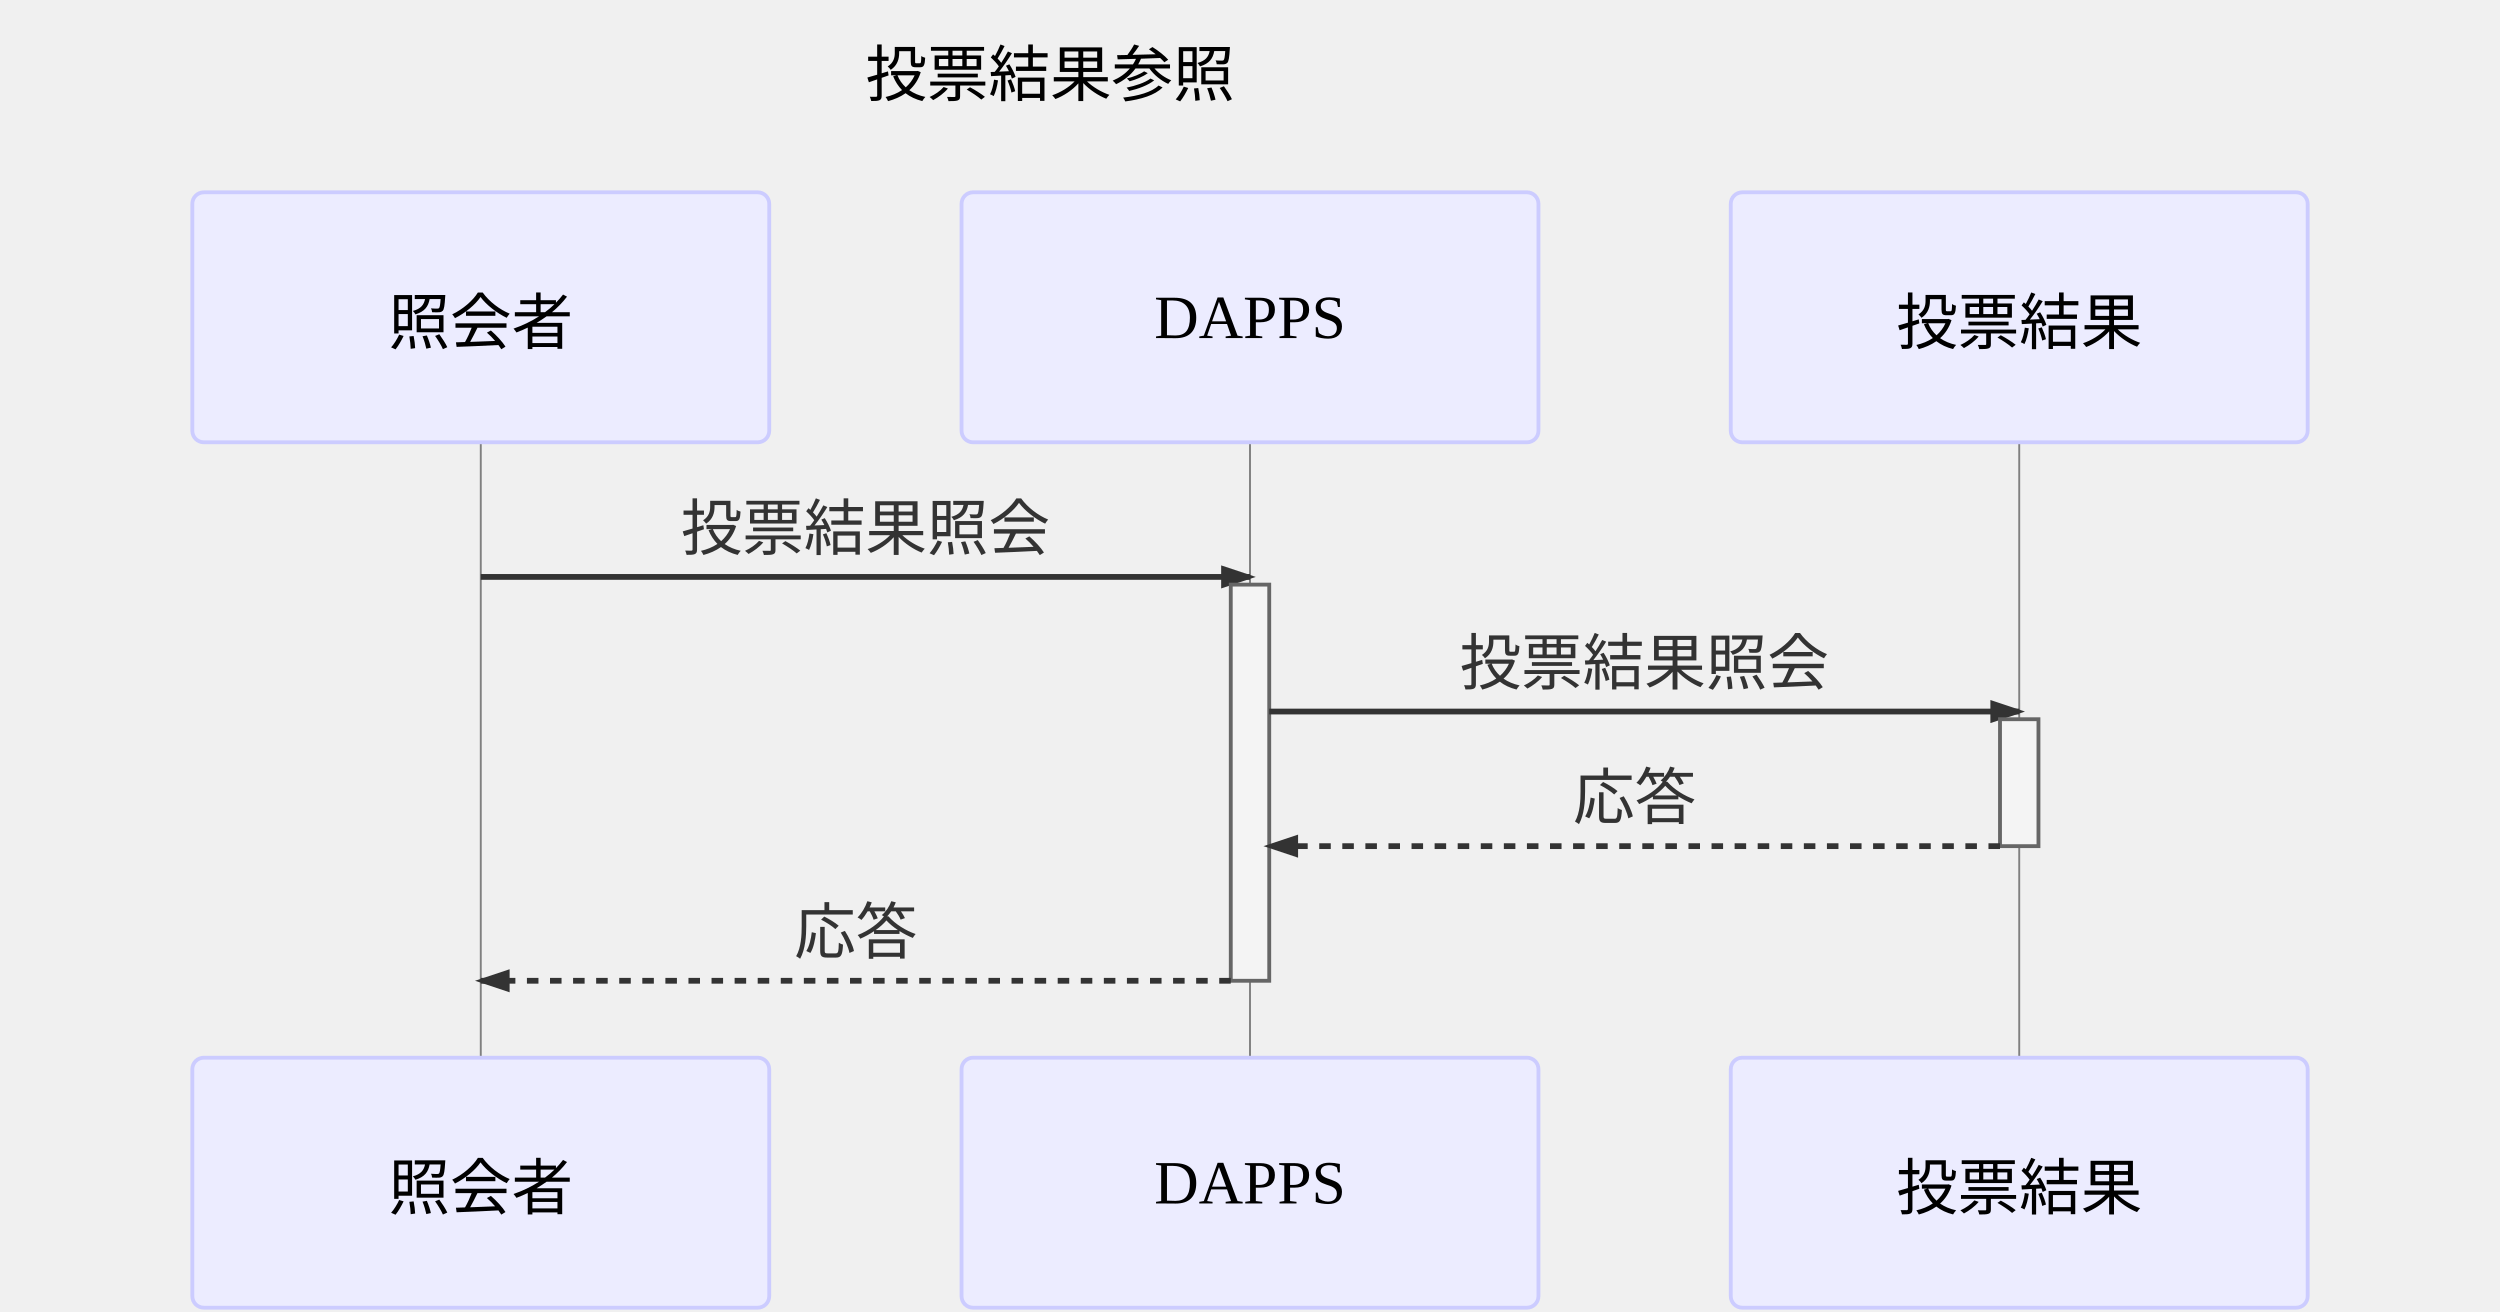
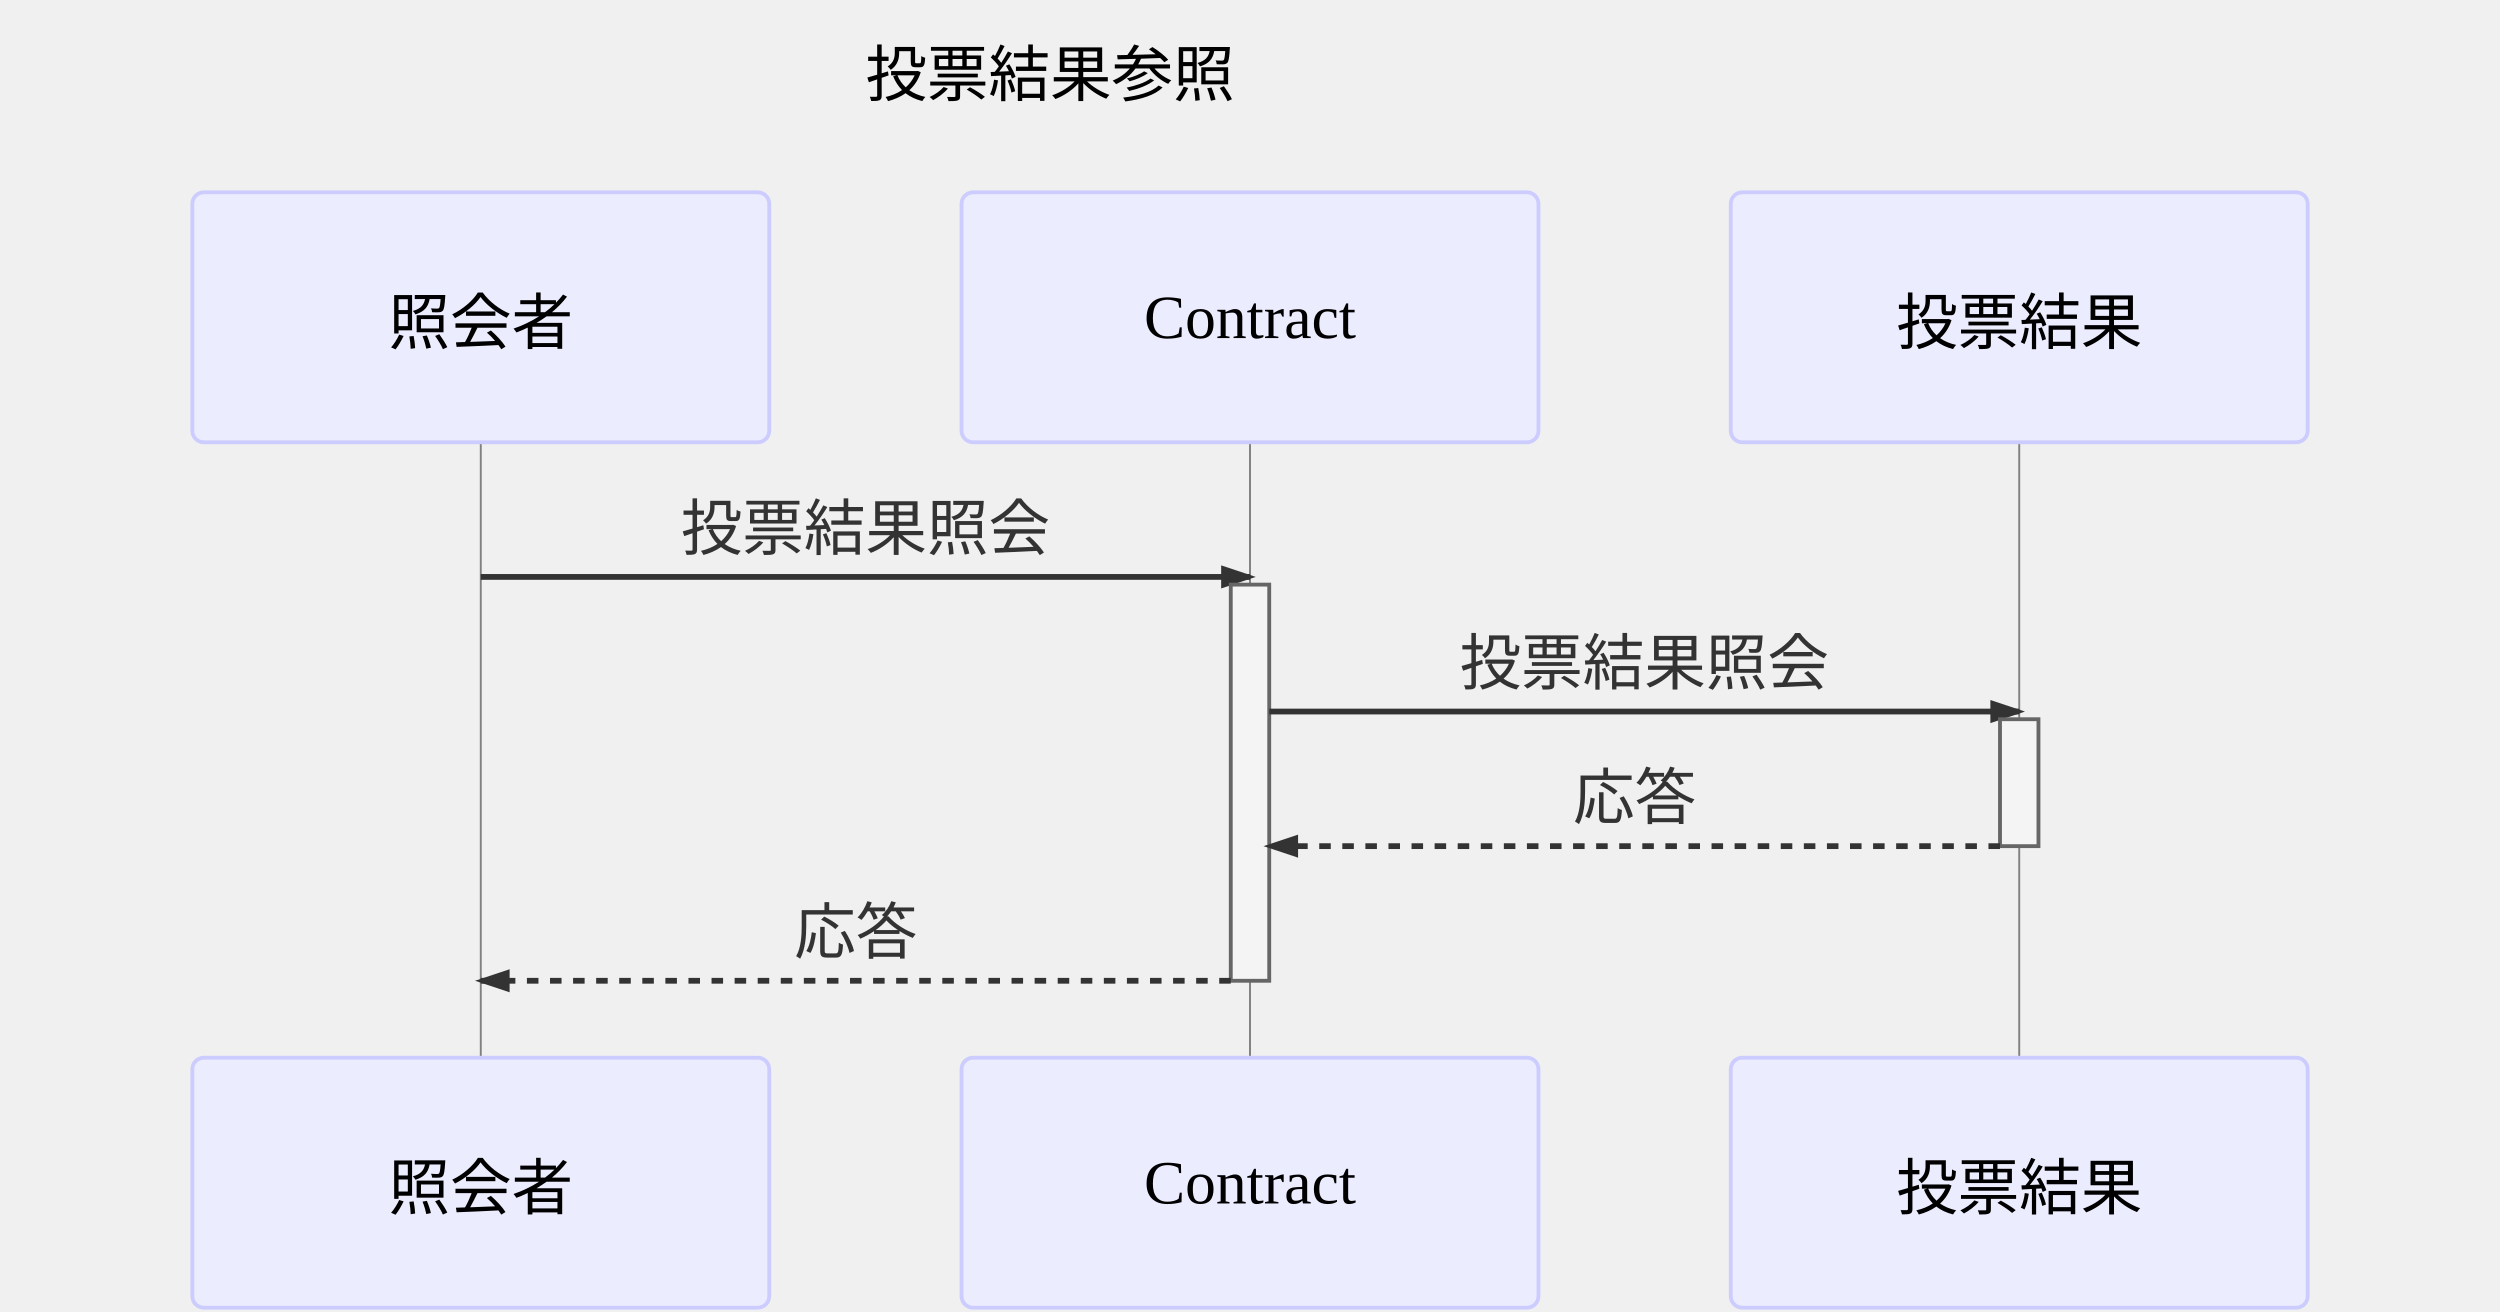
- <svg xmlns="http://www.w3.org/2000/svg" id="mermaid-1548820558552" width="100%" height="100%" style="max-width:650px;" viewBox="-50 -50 650 341">
-   <style>#mermaid-1548820558552 .label{font-family:trebuchet ms,verdana,arial;color:#333}#mermaid-1548820558552 .node circle,#mermaid-1548820558552 .node ellipse,#mermaid-1548820558552 .node polygon,#mermaid-1548820558552 .node rect{fill:#ececff;stroke:#9370db;stroke-width:1px}#mermaid-1548820558552 .node.clickable{cursor:pointer}#mermaid-1548820558552 .arrowheadPath{fill:#333}#mermaid-1548820558552 .edgePath .path{stroke:#333;stroke-width:1.5px}#mermaid-1548820558552 .edgeLabel{background-color:#e8e8e8}#mermaid-1548820558552 .cluster rect{fill:#ffffde!important;stroke:#aa3!important;stroke-width:1px!important}#mermaid-1548820558552 .cluster text{fill:#333}#mermaid-1548820558552 div.mermaidTooltip{position:absolute;text-align:center;max-width:200px;padding:2px;font-family:trebuchet ms,verdana,arial;font-size:12px;background:#ffffde;border:1px solid #aa3;border-radius:2px;pointer-events:none;z-index:100}#mermaid-1548820558552 .actor{stroke:#ccf;fill:#ececff}#mermaid-1548820558552 text.actor{fill:#000;stroke:none}#mermaid-1548820558552 .actor-line{stroke:grey}#mermaid-1548820558552 .messageLine0{marker-end:"url(#arrowhead)"}#mermaid-1548820558552 .messageLine0,#mermaid-1548820558552 .messageLine1{stroke-width:1.5;stroke-dasharray:"2 2";stroke:#333}#mermaid-1548820558552 #arrowhead{fill:#333}#mermaid-1548820558552 #crosshead path{fill:#333!important;stroke:#333!important}#mermaid-1548820558552 .messageText{fill:#333;stroke:none}#mermaid-1548820558552 .labelBox{stroke:#ccf;fill:#ececff}#mermaid-1548820558552 .labelText,#mermaid-1548820558552 .loopText{fill:#000;stroke:none}#mermaid-1548820558552 .loopLine{stroke-width:2;stroke-dasharray:"2 2";marker-end:"url(#arrowhead)";stroke:#ccf}#mermaid-1548820558552 .note{stroke:#aa3;fill:#fff5ad}#mermaid-1548820558552 .noteText{fill:#000;stroke:none;font-family:trebuchet ms,verdana,arial;font-size:14px}#mermaid-1548820558552 .section{stroke:none;opacity:.2}#mermaid-1548820558552 .section0{fill:rgba(102,102,255,.49)}#mermaid-1548820558552 .section2{fill:#fff400}#mermaid-1548820558552 .section1,#mermaid-1548820558552 .section3{fill:#fff;opacity:.2}#mermaid-1548820558552 .sectionTitle0,#mermaid-1548820558552 .sectionTitle1,#mermaid-1548820558552 .sectionTitle2,#mermaid-1548820558552 .sectionTitle3{fill:#333}#mermaid-1548820558552 .sectionTitle{text-anchor:start;font-size:11px;text-height:14px}#mermaid-1548820558552 .grid .tick{stroke:#d3d3d3;opacity:.3;shape-rendering:crispEdges}#mermaid-1548820558552 .grid path{stroke-width:0}#mermaid-1548820558552 .today{fill:none;stroke:red;stroke-width:2px}#mermaid-1548820558552 .task{stroke-width:2}#mermaid-1548820558552 .taskText{text-anchor:middle;font-size:11px}#mermaid-1548820558552 .taskTextOutsideRight{fill:#000;text-anchor:start;font-size:11px}#mermaid-1548820558552 .taskTextOutsideLeft{fill:#000;text-anchor:end;font-size:11px}#mermaid-1548820558552 .taskText0,#mermaid-1548820558552 .taskText1,#mermaid-1548820558552 .taskText2,#mermaid-1548820558552 .taskText3{fill:#fff}#mermaid-1548820558552 .task0,#mermaid-1548820558552 .task1,#mermaid-1548820558552 .task2,#mermaid-1548820558552 .task3{fill:#8a90dd;stroke:#534fbc}#mermaid-1548820558552 .taskTextOutside0,#mermaid-1548820558552 .taskTextOutside1,#mermaid-1548820558552 .taskTextOutside2,#mermaid-1548820558552 .taskTextOutside3{fill:#000}#mermaid-1548820558552 .active0,#mermaid-1548820558552 .active1,#mermaid-1548820558552 .active2,#mermaid-1548820558552 .active3{fill:#bfc7ff;stroke:#534fbc}#mermaid-1548820558552 .activeText0,#mermaid-1548820558552 .activeText1,#mermaid-1548820558552 .activeText2,#mermaid-1548820558552 .activeText3{fill:#000!important}#mermaid-1548820558552 .done0,#mermaid-1548820558552 .done1,#mermaid-1548820558552 .done2,#mermaid-1548820558552 .done3{stroke:grey;fill:#d3d3d3;stroke-width:2}#mermaid-1548820558552 .doneText0,#mermaid-1548820558552 .doneText1,#mermaid-1548820558552 .doneText2,#mermaid-1548820558552 .doneText3{fill:#000!important}#mermaid-1548820558552 .crit0,#mermaid-1548820558552 .crit1,#mermaid-1548820558552 .crit2,#mermaid-1548820558552 .crit3{stroke:#f88;fill:red;stroke-width:2}#mermaid-1548820558552 .activeCrit0,#mermaid-1548820558552 .activeCrit1,#mermaid-1548820558552 .activeCrit2,#mermaid-1548820558552 .activeCrit3{stroke:#f88;fill:#bfc7ff;stroke-width:2}#mermaid-1548820558552 .doneCrit0,#mermaid-1548820558552 .doneCrit1,#mermaid-1548820558552 .doneCrit2,#mermaid-1548820558552 .doneCrit3{stroke:#f88;fill:#d3d3d3;stroke-width:2;cursor:pointer;shape-rendering:crispEdges}#mermaid-1548820558552 .activeCritText0,#mermaid-1548820558552 .activeCritText1,#mermaid-1548820558552 .activeCritText2,#mermaid-1548820558552 .activeCritText3,#mermaid-1548820558552 .doneCritText0,#mermaid-1548820558552 .doneCritText1,#mermaid-1548820558552 .doneCritText2,#mermaid-1548820558552 .doneCritText3{fill:#000!important}#mermaid-1548820558552 .titleText{text-anchor:middle;font-size:18px;fill:#000}#mermaid-1548820558552 g.classGroup text{fill:#9370db;stroke:none;font-family:trebuchet ms,verdana,arial;font-size:10px}#mermaid-1548820558552 g.classGroup rect{fill:#ececff;stroke:#9370db}#mermaid-1548820558552 g.classGroup line{stroke:#9370db;stroke-width:1}#mermaid-1548820558552 .classLabel .box{stroke:none;stroke-width:0;fill:#ececff;opacity:.5}#mermaid-1548820558552 .classLabel .label{fill:#9370db;font-size:10px}#mermaid-1548820558552 .relation{stroke:#9370db;stroke-width:1;fill:none}#mermaid-1548820558552 #compositionEnd,#mermaid-1548820558552 #compositionStart{fill:#9370db;stroke:#9370db;stroke-width:1}#mermaid-1548820558552 #aggregationEnd,#mermaid-1548820558552 #aggregationStart{fill:#ececff;stroke:#9370db;stroke-width:1}#mermaid-1548820558552 #dependencyEnd,#mermaid-1548820558552 #dependencyStart,#mermaid-1548820558552 #extensionEnd,#mermaid-1548820558552 #extensionStart{fill:#9370db;stroke:#9370db;stroke-width:1}#mermaid-1548820558552 .branch-label,#mermaid-1548820558552 .commit-id,#mermaid-1548820558552 .commit-msg{fill:#d3d3d3;color:#d3d3d3}</style>
-   <style>#mermaid-1548820558552 {
+ <svg xmlns="http://www.w3.org/2000/svg" id="mermaid-1554950590810" width="100%" height="100%" style="max-width:650px;" viewBox="-50 -50 650 341">
+   <style>#mermaid-1554950590810 .label{font-family:trebuchet ms,verdana,arial;color:#333}#mermaid-1554950590810 .node circle,#mermaid-1554950590810 .node ellipse,#mermaid-1554950590810 .node polygon,#mermaid-1554950590810 .node rect{fill:#ececff;stroke:#9370db;stroke-width:1px}#mermaid-1554950590810 .node.clickable{cursor:pointer}#mermaid-1554950590810 .arrowheadPath{fill:#333}#mermaid-1554950590810 .edgePath .path{stroke:#333;stroke-width:1.5px}#mermaid-1554950590810 .edgeLabel{background-color:#e8e8e8}#mermaid-1554950590810 .cluster rect{fill:#ffffde!important;stroke:#aa3!important;stroke-width:1px!important}#mermaid-1554950590810 .cluster text{fill:#333}#mermaid-1554950590810 div.mermaidTooltip{position:absolute;text-align:center;max-width:200px;padding:2px;font-family:trebuchet ms,verdana,arial;font-size:12px;background:#ffffde;border:1px solid #aa3;border-radius:2px;pointer-events:none;z-index:100}#mermaid-1554950590810 .actor{stroke:#ccf;fill:#ececff}#mermaid-1554950590810 text.actor{fill:#000;stroke:none}#mermaid-1554950590810 .actor-line{stroke:grey}#mermaid-1554950590810 .messageLine0{marker-end:"url(#arrowhead)"}#mermaid-1554950590810 .messageLine0,#mermaid-1554950590810 .messageLine1{stroke-width:1.5;stroke-dasharray:"2 2";stroke:#333}#mermaid-1554950590810 #arrowhead{fill:#333}#mermaid-1554950590810 #crosshead path{fill:#333!important;stroke:#333!important}#mermaid-1554950590810 .messageText{fill:#333;stroke:none}#mermaid-1554950590810 .labelBox{stroke:#ccf;fill:#ececff}#mermaid-1554950590810 .labelText,#mermaid-1554950590810 .loopText{fill:#000;stroke:none}#mermaid-1554950590810 .loopLine{stroke-width:2;stroke-dasharray:"2 2";marker-end:"url(#arrowhead)";stroke:#ccf}#mermaid-1554950590810 .note{stroke:#aa3;fill:#fff5ad}#mermaid-1554950590810 .noteText{fill:#000;stroke:none;font-family:trebuchet ms,verdana,arial;font-size:14px}#mermaid-1554950590810 .section{stroke:none;opacity:.2}#mermaid-1554950590810 .section0{fill:rgba(102,102,255,.49)}#mermaid-1554950590810 .section2{fill:#fff400}#mermaid-1554950590810 .section1,#mermaid-1554950590810 .section3{fill:#fff;opacity:.2}#mermaid-1554950590810 .sectionTitle0,#mermaid-1554950590810 .sectionTitle1,#mermaid-1554950590810 .sectionTitle2,#mermaid-1554950590810 .sectionTitle3{fill:#333}#mermaid-1554950590810 .sectionTitle{text-anchor:start;font-size:11px;text-height:14px}#mermaid-1554950590810 .grid .tick{stroke:#d3d3d3;opacity:.3;shape-rendering:crispEdges}#mermaid-1554950590810 .grid path{stroke-width:0}#mermaid-1554950590810 .today{fill:none;stroke:red;stroke-width:2px}#mermaid-1554950590810 .task{stroke-width:2}#mermaid-1554950590810 .taskText{text-anchor:middle;font-size:11px}#mermaid-1554950590810 .taskTextOutsideRight{fill:#000;text-anchor:start;font-size:11px}#mermaid-1554950590810 .taskTextOutsideLeft{fill:#000;text-anchor:end;font-size:11px}#mermaid-1554950590810 .taskText0,#mermaid-1554950590810 .taskText1,#mermaid-1554950590810 .taskText2,#mermaid-1554950590810 .taskText3{fill:#fff}#mermaid-1554950590810 .task0,#mermaid-1554950590810 .task1,#mermaid-1554950590810 .task2,#mermaid-1554950590810 .task3{fill:#8a90dd;stroke:#534fbc}#mermaid-1554950590810 .taskTextOutside0,#mermaid-1554950590810 .taskTextOutside1,#mermaid-1554950590810 .taskTextOutside2,#mermaid-1554950590810 .taskTextOutside3{fill:#000}#mermaid-1554950590810 .active0,#mermaid-1554950590810 .active1,#mermaid-1554950590810 .active2,#mermaid-1554950590810 .active3{fill:#bfc7ff;stroke:#534fbc}#mermaid-1554950590810 .activeText0,#mermaid-1554950590810 .activeText1,#mermaid-1554950590810 .activeText2,#mermaid-1554950590810 .activeText3{fill:#000!important}#mermaid-1554950590810 .done0,#mermaid-1554950590810 .done1,#mermaid-1554950590810 .done2,#mermaid-1554950590810 .done3{stroke:grey;fill:#d3d3d3;stroke-width:2}#mermaid-1554950590810 .doneText0,#mermaid-1554950590810 .doneText1,#mermaid-1554950590810 .doneText2,#mermaid-1554950590810 .doneText3{fill:#000!important}#mermaid-1554950590810 .crit0,#mermaid-1554950590810 .crit1,#mermaid-1554950590810 .crit2,#mermaid-1554950590810 .crit3{stroke:#f88;fill:red;stroke-width:2}#mermaid-1554950590810 .activeCrit0,#mermaid-1554950590810 .activeCrit1,#mermaid-1554950590810 .activeCrit2,#mermaid-1554950590810 .activeCrit3{stroke:#f88;fill:#bfc7ff;stroke-width:2}#mermaid-1554950590810 .doneCrit0,#mermaid-1554950590810 .doneCrit1,#mermaid-1554950590810 .doneCrit2,#mermaid-1554950590810 .doneCrit3{stroke:#f88;fill:#d3d3d3;stroke-width:2;cursor:pointer;shape-rendering:crispEdges}#mermaid-1554950590810 .activeCritText0,#mermaid-1554950590810 .activeCritText1,#mermaid-1554950590810 .activeCritText2,#mermaid-1554950590810 .activeCritText3,#mermaid-1554950590810 .doneCritText0,#mermaid-1554950590810 .doneCritText1,#mermaid-1554950590810 .doneCritText2,#mermaid-1554950590810 .doneCritText3{fill:#000!important}#mermaid-1554950590810 .titleText{text-anchor:middle;font-size:18px;fill:#000}#mermaid-1554950590810 g.classGroup text{fill:#9370db;stroke:none;font-family:trebuchet ms,verdana,arial;font-size:10px}#mermaid-1554950590810 g.classGroup rect{fill:#ececff;stroke:#9370db}#mermaid-1554950590810 g.classGroup line{stroke:#9370db;stroke-width:1}#mermaid-1554950590810 .classLabel .box{stroke:none;stroke-width:0;fill:#ececff;opacity:.5}#mermaid-1554950590810 .classLabel .label{fill:#9370db;font-size:10px}#mermaid-1554950590810 .relation{stroke:#9370db;stroke-width:1;fill:none}#mermaid-1554950590810 #compositionEnd,#mermaid-1554950590810 #compositionStart{fill:#9370db;stroke:#9370db;stroke-width:1}#mermaid-1554950590810 #aggregationEnd,#mermaid-1554950590810 #aggregationStart{fill:#ececff;stroke:#9370db;stroke-width:1}#mermaid-1554950590810 #dependencyEnd,#mermaid-1554950590810 #dependencyStart,#mermaid-1554950590810 #extensionEnd,#mermaid-1554950590810 #extensionStart{fill:#9370db;stroke:#9370db;stroke-width:1}#mermaid-1554950590810 .branch-label,#mermaid-1554950590810 .commit-id,#mermaid-1554950590810 .commit-msg{fill:#d3d3d3;color:#d3d3d3}</style>
+   <style>#mermaid-1554950590810 {
    color: rgb(0, 0, 0);
    font: normal normal 400 normal 16px / normal "Times New Roman";
  }</style>
  <g />
  <g>
    <line id="actor0" x1="75" y1="5" x2="75" y2="290" class="actor-line" stroke-width="0.5px" stroke="#999" />
    <rect x="0" y="0" fill="#eaeaea" stroke="#666" width="150" height="65" rx="3" ry="3" class="actor" />
    <text x="75" y="32.5" dominant-baseline="central" alignment-baseline="central" class="actor" style="text-anchor: middle;">
      <tspan x="75" dy="0">照会者</tspan>
    </text>
  </g>
  <g>
    <line id="actor1" x1="275" y1="5" x2="275" y2="290" class="actor-line" stroke-width="0.5px" stroke="#999" />
    <rect x="200" y="0" fill="#eaeaea" stroke="#666" width="150" height="65" rx="3" ry="3" class="actor" />
    <text x="275" y="32.5" dominant-baseline="central" alignment-baseline="central" class="actor" style="text-anchor: middle;">
-       <tspan x="275" dy="0">DAPPS</tspan>
+       <tspan x="275" dy="0">Contract</tspan>
    </text>
  </g>
  <g>
    <line id="actor2" x1="475" y1="5" x2="475" y2="290" class="actor-line" stroke-width="0.5px" stroke="#999" />
    <rect x="400" y="0" fill="#eaeaea" stroke="#666" width="150" height="65" rx="3" ry="3" class="actor" />
    <text x="475" y="32.5" dominant-baseline="central" alignment-baseline="central" class="actor" style="text-anchor: middle;">
      <tspan x="475" dy="0">投票結果</tspan>
    </text>
  </g>
  <defs>
    <marker id="arrowhead" refX="5" refY="2" markerWidth="6" markerHeight="4" orient="auto">
      <path d="M 0,0 V 4 L6,2 Z" />
    </marker>
  </defs>
  <defs>
    <marker id="crosshead" markerWidth="15" markerHeight="8" orient="auto" refX="16" refY="4">
      <path fill="black" stroke="#000000" stroke-width="1px" d="M 9,2 V 6 L16,4 Z" style="stroke-dasharray: 0, 0;" />
      <path fill="none" stroke="#000000" stroke-width="1px" d="M 0,1 L 6,7 M 6,1 L 0,7" style="stroke-dasharray: 0, 0;" />
    </marker>
  </defs>
  <g>
    <text x="175" y="93" class="messageText" style="text-anchor: middle;">投票結果照会</text>
    <line x1="75" y1="100" x2="275" y2="100" class="messageLine0" stroke-width="2" stroke="black" marker-end="url(#arrowhead)" style="fill: none;" />
  </g>
  <g>
    <rect x="270" y="102" fill="#f4f4f4" stroke="#666" width="10" height="103" rx="0" ry="0" />
  </g>
  <g>
    <text x="377.5" y="128" class="messageText" style="text-anchor: middle;">投票結果照会</text>
    <line x1="280" y1="135" x2="475" y2="135" class="messageLine0" stroke-width="2" stroke="black" marker-end="url(#arrowhead)" style="fill: none;" />
  </g>
  <g>
    <rect x="470" y="137" fill="#f4f4f4" stroke="#666" width="10" height="33" rx="0" ry="0" />
  </g>
  <g>
    <text x="375" y="163" class="messageText" style="text-anchor: middle;">応答</text>
    <line x1="470" y1="170" x2="280" y2="170" class="messageLine1" stroke-width="2" stroke="black" marker-end="url(#arrowhead)" style="stroke-dasharray: 3, 3; fill: none;" />
  </g>
  <g>
    <text x="172.5" y="198" class="messageText" style="text-anchor: middle;">応答</text>
    <line x1="270" y1="205" x2="75" y2="205" class="messageLine1" stroke-width="2" stroke="black" marker-end="url(#arrowhead)" style="stroke-dasharray: 3, 3; fill: none;" />
  </g>
  <g>
    <rect x="0" y="225" fill="#eaeaea" stroke="#666" width="150" height="65" rx="3" ry="3" class="actor" />
    <text x="75" y="257.5" dominant-baseline="central" alignment-baseline="central" class="actor" style="text-anchor: middle;">
      <tspan x="75" dy="0">照会者</tspan>
    </text>
  </g>
  <g>
    <rect x="200" y="225" fill="#eaeaea" stroke="#666" width="150" height="65" rx="3" ry="3" class="actor" />
    <text x="275" y="257.5" dominant-baseline="central" alignment-baseline="central" class="actor" style="text-anchor: middle;">
-       <tspan x="275" dy="0">DAPPS</tspan>
+       <tspan x="275" dy="0">Contract</tspan>
    </text>
  </g>
  <g>
    <rect x="400" y="225" fill="#eaeaea" stroke="#666" width="150" height="65" rx="3" ry="3" class="actor" />
    <text x="475" y="257.5" dominant-baseline="central" alignment-baseline="central" class="actor" style="text-anchor: middle;">
      <tspan x="475" dy="0">投票結果</tspan>
    </text>
  </g>
  <text x="175" y="-25">投票結果参照</text>
</svg>
